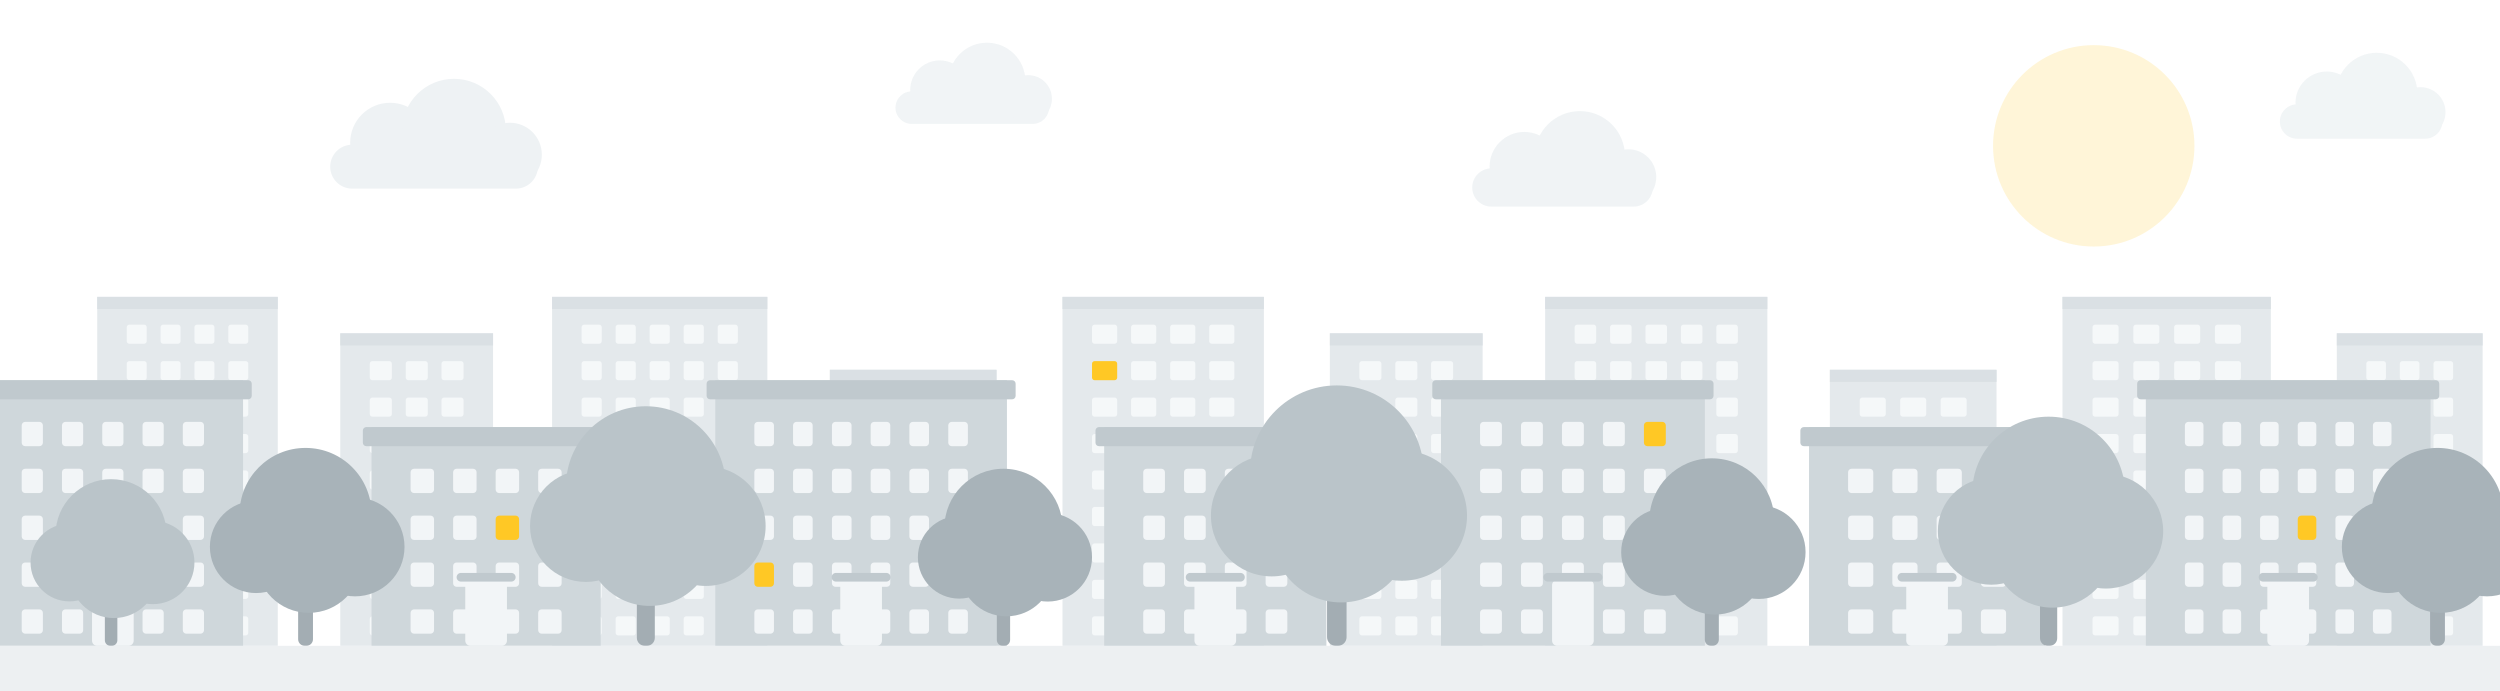
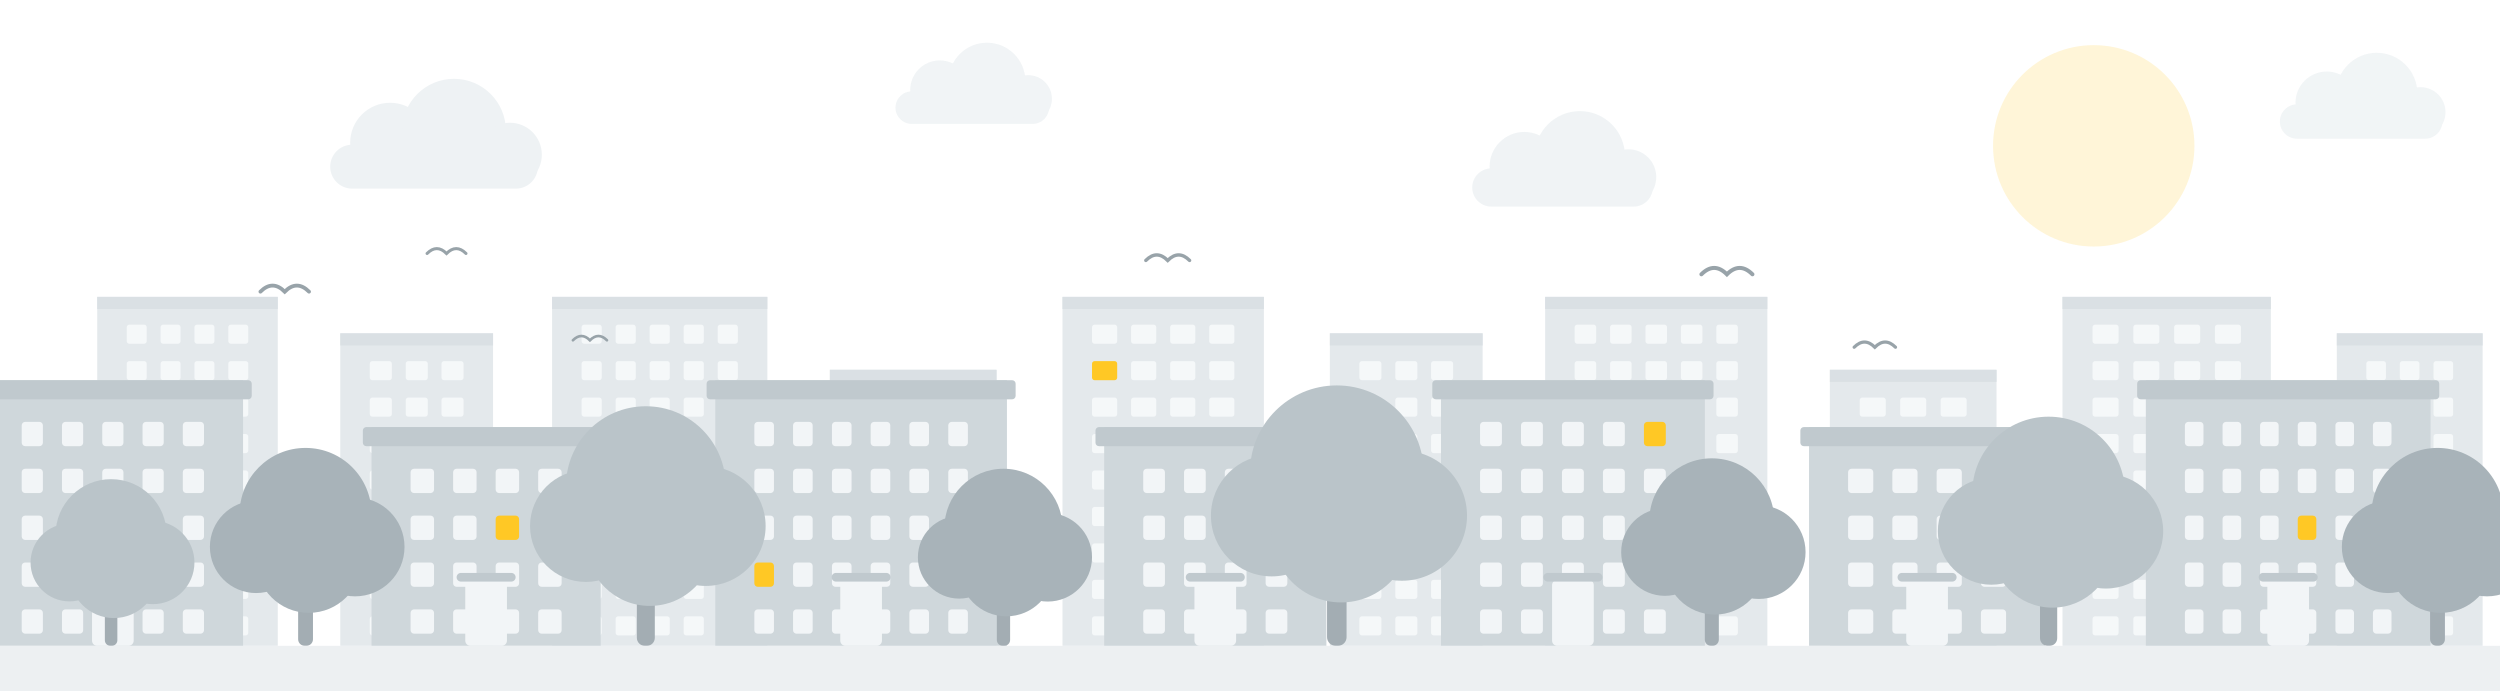
<svg xmlns="http://www.w3.org/2000/svg" viewBox="0 0 1440 398" width="1440" height="398" fill="none" role="presentation">
  <circle cx="1206" cy="84" r="58" fill="#FFC825" opacity="0.18" />
  <g opacity="1" fill="#EEF2F4">
    <rect x="190.2" y="83.35" width="119.6" height="25.3" rx="12.65" />
    <circle cx="224.7" cy="82.2" r="23" />
    <circle cx="261.5" cy="75.3" r="29.9" />
    <circle cx="293.7" cy="89.1" r="18.4" />
  </g>
  <g opacity="0.85" fill="#EEF2F4">
    <rect x="515.8" y="52.65" width="88.4" height="18.7" rx="9.35" />
    <circle cx="541.3" cy="51.8" r="17" />
    <circle cx="568.5" cy="46.7" r="22.1" />
    <circle cx="592.3" cy="56.9" r="13.6" />
  </g>
  <g opacity="0.9" fill="#EEF2F4">
    <rect x="848" y="97" width="104" height="22" rx="11" />
    <circle cx="878" cy="96" r="20" />
    <circle cx="910" cy="90" r="26" />
    <circle cx="938" cy="102" r="16" />
  </g>
  <g opacity="0.8" fill="#EEF2F4">
    <rect x="1313.2" y="60.1" width="93.6" height="19.8" rx="9.9" />
    <circle cx="1340.2" cy="59.2" r="18" />
    <circle cx="1369" cy="53.8" r="23.4" />
    <circle cx="1394.2" cy="64.6" r="14.4" />
  </g>
  <rect x="56" y="171" width="104" height="201" fill="#E4E9EC" />
  <rect x="56" y="171" width="104" height="7" fill="#DAE0E4" />
  <rect x="73.0" y="187" width="11.5" height="11" rx="1.5" fill="#F5F8F9" />
  <rect x="92.5" y="187" width="11.5" height="11" rx="1.5" fill="#F5F8F9" />
  <rect x="112.0" y="187" width="11.5" height="11" rx="1.5" fill="#F5F8F9" />
  <rect x="131.5" y="187" width="11.5" height="11" rx="1.5" fill="#F5F8F9" />
  <rect x="73.0" y="208" width="11.5" height="11" rx="1.5" fill="#F5F8F9" />
  <rect x="92.5" y="208" width="11.5" height="11" rx="1.5" fill="#F5F8F9" />
  <rect x="112.0" y="208" width="11.5" height="11" rx="1.5" fill="#F5F8F9" />
  <rect x="131.5" y="208" width="11.5" height="11" rx="1.5" fill="#F5F8F9" />
  <rect x="73.0" y="229" width="11.5" height="11" rx="1.5" fill="#F5F8F9" />
  <rect x="92.5" y="229" width="11.5" height="11" rx="1.5" fill="#FFC825" />
  <rect x="112.0" y="229" width="11.5" height="11" rx="1.5" fill="#F5F8F9" />
  <rect x="131.5" y="229" width="11.5" height="11" rx="1.5" fill="#F5F8F9" />
  <rect x="73.0" y="250" width="11.5" height="11" rx="1.5" fill="#F5F8F9" />
  <rect x="92.5" y="250" width="11.5" height="11" rx="1.5" fill="#F5F8F9" />
  <rect x="112.0" y="250" width="11.5" height="11" rx="1.5" fill="#F5F8F9" />
  <rect x="131.5" y="250" width="11.5" height="11" rx="1.5" fill="#F5F8F9" />
  <rect x="73.0" y="271" width="11.5" height="11" rx="1.5" fill="#F5F8F9" />
  <rect x="92.5" y="271" width="11.5" height="11" rx="1.5" fill="#F5F8F9" />
  <rect x="112.0" y="271" width="11.5" height="11" rx="1.5" fill="#F5F8F9" />
  <rect x="131.5" y="271" width="11.5" height="11" rx="1.5" fill="#F5F8F9" />
  <rect x="73.0" y="292" width="11.5" height="11" rx="1.5" fill="#F5F8F9" />
  <rect x="92.5" y="292" width="11.5" height="11" rx="1.5" fill="#F5F8F9" />
  <rect x="112.0" y="292" width="11.5" height="11" rx="1.5" fill="#F5F8F9" />
  <rect x="131.5" y="292" width="11.5" height="11" rx="1.5" fill="#F5F8F9" />
  <rect x="73.0" y="313" width="11.5" height="11" rx="1.5" fill="#F5F8F9" />
  <rect x="92.5" y="313" width="11.5" height="11" rx="1.5" fill="#F5F8F9" />
  <rect x="112.0" y="313" width="11.5" height="11" rx="1.5" fill="#F5F8F9" />
  <rect x="131.5" y="313" width="11.5" height="11" rx="1.5" fill="#F5F8F9" />
  <rect x="73.0" y="334" width="11.5" height="11" rx="1.5" fill="#F5F8F9" />
  <rect x="92.5" y="334" width="11.5" height="11" rx="1.5" fill="#F5F8F9" />
  <rect x="112.0" y="334" width="11.5" height="11" rx="1.5" fill="#F5F8F9" />
  <rect x="131.5" y="334" width="11.5" height="11" rx="1.5" fill="#F5F8F9" />
  <rect x="73.0" y="355" width="11.5" height="11" rx="1.5" fill="#F5F8F9" />
  <rect x="92.5" y="355" width="11.5" height="11" rx="1.5" fill="#F5F8F9" />
  <rect x="112.0" y="355" width="11.5" height="11" rx="1.5" fill="#F5F8F9" />
  <rect x="131.5" y="355" width="11.5" height="11" rx="1.5" fill="#F5F8F9" />
  <rect x="196" y="192" width="88" height="180" fill="#E4E9EC" />
  <rect x="196" y="192" width="88" height="7" fill="#DAE0E4" />
  <rect x="213.0" y="208" width="12.7" height="11" rx="1.5" fill="#F5F8F9" />
  <rect x="233.7" y="208" width="12.7" height="11" rx="1.5" fill="#F5F8F9" />
  <rect x="254.3" y="208" width="12.7" height="11" rx="1.5" fill="#F5F8F9" />
  <rect x="213.0" y="229" width="12.7" height="11" rx="1.5" fill="#F5F8F9" />
  <rect x="233.7" y="229" width="12.7" height="11" rx="1.5" fill="#F5F8F9" />
  <rect x="254.3" y="229" width="12.7" height="11" rx="1.5" fill="#F5F8F9" />
  <rect x="213.0" y="250" width="12.7" height="11" rx="1.5" fill="#F5F8F9" />
  <rect x="233.7" y="250" width="12.7" height="11" rx="1.5" fill="#F5F8F9" />
  <rect x="254.3" y="250" width="12.7" height="11" rx="1.5" fill="#F5F8F9" />
  <rect x="213.0" y="271" width="12.7" height="11" rx="1.5" fill="#F5F8F9" />
  <rect x="233.7" y="271" width="12.7" height="11" rx="1.5" fill="#F5F8F9" />
  <rect x="254.3" y="271" width="12.7" height="11" rx="1.5" fill="#F5F8F9" />
  <rect x="213.0" y="292" width="12.7" height="11" rx="1.5" fill="#F5F8F9" />
  <rect x="233.7" y="292" width="12.7" height="11" rx="1.5" fill="#F5F8F9" />
  <rect x="254.3" y="292" width="12.7" height="11" rx="1.5" fill="#F5F8F9" />
  <rect x="213.0" y="313" width="12.7" height="11" rx="1.5" fill="#F5F8F9" />
  <rect x="233.7" y="313" width="12.7" height="11" rx="1.5" fill="#F5F8F9" />
  <rect x="254.3" y="313" width="12.7" height="11" rx="1.5" fill="#F5F8F9" />
  <rect x="213.0" y="334" width="12.7" height="11" rx="1.5" fill="#F5F8F9" />
  <rect x="233.7" y="334" width="12.7" height="11" rx="1.5" fill="#F5F8F9" />
  <rect x="254.3" y="334" width="12.7" height="11" rx="1.5" fill="#F5F8F9" />
  <rect x="213.0" y="355" width="12.7" height="11" rx="1.5" fill="#F5F8F9" />
  <rect x="233.7" y="355" width="12.7" height="11" rx="1.5" fill="#F5F8F9" />
  <rect x="254.3" y="355" width="12.7" height="11" rx="1.5" fill="#F5F8F9" />
  <rect x="318" y="171" width="124" height="201" fill="#E4E9EC" />
  <rect x="318" y="171" width="124" height="7" fill="#DAE0E4" />
  <rect x="335.0" y="187" width="11.6" height="11" rx="1.5" fill="#F5F8F9" />
  <rect x="354.6" y="187" width="11.6" height="11" rx="1.5" fill="#F5F8F9" />
  <rect x="374.2" y="187" width="11.6" height="11" rx="1.5" fill="#F5F8F9" />
  <rect x="393.8" y="187" width="11.6" height="11" rx="1.5" fill="#F5F8F9" />
  <rect x="413.4" y="187" width="11.6" height="11" rx="1.5" fill="#F5F8F9" />
  <rect x="335.0" y="208" width="11.6" height="11" rx="1.5" fill="#F5F8F9" />
  <rect x="354.6" y="208" width="11.6" height="11" rx="1.5" fill="#F5F8F9" />
  <rect x="374.2" y="208" width="11.6" height="11" rx="1.5" fill="#F5F8F9" />
  <rect x="393.8" y="208" width="11.6" height="11" rx="1.5" fill="#F5F8F9" />
  <rect x="413.4" y="208" width="11.6" height="11" rx="1.5" fill="#F5F8F9" />
  <rect x="335.0" y="229" width="11.6" height="11" rx="1.5" fill="#F5F8F9" />
  <rect x="354.6" y="229" width="11.6" height="11" rx="1.5" fill="#F5F8F9" />
  <rect x="374.2" y="229" width="11.6" height="11" rx="1.5" fill="#F5F8F9" />
  <rect x="393.8" y="229" width="11.6" height="11" rx="1.5" fill="#F5F8F9" />
  <rect x="413.4" y="229" width="11.6" height="11" rx="1.5" fill="#F5F8F9" />
  <rect x="335.0" y="250" width="11.6" height="11" rx="1.5" fill="#F5F8F9" />
  <rect x="354.6" y="250" width="11.6" height="11" rx="1.5" fill="#F5F8F9" />
  <rect x="374.2" y="250" width="11.6" height="11" rx="1.5" fill="#F5F8F9" />
  <rect x="393.8" y="250" width="11.6" height="11" rx="1.5" fill="#F5F8F9" />
  <rect x="413.4" y="250" width="11.6" height="11" rx="1.5" fill="#F5F8F9" />
  <rect x="335.0" y="271" width="11.6" height="11" rx="1.5" fill="#F5F8F9" />
  <rect x="354.6" y="271" width="11.6" height="11" rx="1.5" fill="#F5F8F9" />
  <rect x="374.2" y="271" width="11.6" height="11" rx="1.5" fill="#F5F8F9" />
  <rect x="393.8" y="271" width="11.6" height="11" rx="1.5" fill="#F5F8F9" />
  <rect x="413.4" y="271" width="11.6" height="11" rx="1.5" fill="#F5F8F9" />
  <rect x="335.0" y="292" width="11.6" height="11" rx="1.5" fill="#F5F8F9" />
  <rect x="354.6" y="292" width="11.6" height="11" rx="1.5" fill="#F5F8F9" />
  <rect x="374.2" y="292" width="11.6" height="11" rx="1.5" fill="#F5F8F9" />
  <rect x="393.8" y="292" width="11.6" height="11" rx="1.5" fill="#FFC825" />
  <rect x="413.4" y="292" width="11.6" height="11" rx="1.5" fill="#F5F8F9" />
  <rect x="335.0" y="313" width="11.6" height="11" rx="1.5" fill="#F5F8F9" />
  <rect x="354.6" y="313" width="11.6" height="11" rx="1.5" fill="#F5F8F9" />
  <rect x="374.2" y="313" width="11.6" height="11" rx="1.5" fill="#F5F8F9" />
  <rect x="393.8" y="313" width="11.6" height="11" rx="1.5" fill="#F5F8F9" />
  <rect x="413.4" y="313" width="11.6" height="11" rx="1.5" fill="#F5F8F9" />
  <rect x="335.0" y="334" width="11.6" height="11" rx="1.5" fill="#F5F8F9" />
  <rect x="354.6" y="334" width="11.6" height="11" rx="1.5" fill="#F5F8F9" />
  <rect x="374.2" y="334" width="11.6" height="11" rx="1.5" fill="#F5F8F9" />
  <rect x="393.8" y="334" width="11.6" height="11" rx="1.5" fill="#F5F8F9" />
  <rect x="413.4" y="334" width="11.6" height="11" rx="1.5" fill="#F5F8F9" />
  <rect x="335.0" y="355" width="11.6" height="11" rx="1.5" fill="#F5F8F9" />
  <rect x="354.6" y="355" width="11.6" height="11" rx="1.5" fill="#F5F8F9" />
  <rect x="374.2" y="355" width="11.6" height="11" rx="1.5" fill="#F5F8F9" />
  <rect x="393.8" y="355" width="11.6" height="11" rx="1.5" fill="#F5F8F9" />
  <rect x="413.4" y="355" width="11.6" height="11" rx="1.5" fill="#F5F8F9" />
  <rect x="478" y="213" width="96" height="159" fill="#E4E9EC" />
  <rect x="478" y="213" width="96" height="7" fill="#DAE0E4" />
  <rect x="495.2" y="229" width="15.0" height="11" rx="1.5" fill="#F5F8F9" />
  <rect x="518.5" y="229" width="15.0" height="11" rx="1.5" fill="#F5F8F9" />
  <rect x="541.8" y="229" width="15.0" height="11" rx="1.5" fill="#F5F8F9" />
  <rect x="495.2" y="250" width="15.0" height="11" rx="1.5" fill="#F5F8F9" />
  <rect x="518.5" y="250" width="15.0" height="11" rx="1.5" fill="#F5F8F9" />
  <rect x="541.8" y="250" width="15.0" height="11" rx="1.5" fill="#F5F8F9" />
  <rect x="495.2" y="271" width="15.0" height="11" rx="1.5" fill="#F5F8F9" />
  <rect x="518.5" y="271" width="15.0" height="11" rx="1.5" fill="#F5F8F9" />
  <rect x="541.8" y="271" width="15.0" height="11" rx="1.5" fill="#F5F8F9" />
  <rect x="495.2" y="292" width="15.0" height="11" rx="1.5" fill="#F5F8F9" />
  <rect x="518.5" y="292" width="15.0" height="11" rx="1.5" fill="#F5F8F9" />
  <rect x="541.8" y="292" width="15.0" height="11" rx="1.5" fill="#F5F8F9" />
  <rect x="495.2" y="313" width="15.0" height="11" rx="1.5" fill="#F5F8F9" />
  <rect x="518.5" y="313" width="15.0" height="11" rx="1.5" fill="#F5F8F9" />
  <rect x="541.8" y="313" width="15.0" height="11" rx="1.5" fill="#F5F8F9" />
  <rect x="495.2" y="334" width="15.0" height="11" rx="1.5" fill="#F5F8F9" />
  <rect x="518.5" y="334" width="15.0" height="11" rx="1.5" fill="#F5F8F9" />
  <rect x="541.8" y="334" width="15.0" height="11" rx="1.5" fill="#F5F8F9" />
  <rect x="495.2" y="355" width="15.0" height="11" rx="1.5" fill="#F5F8F9" />
  <rect x="518.5" y="355" width="15.0" height="11" rx="1.5" fill="#F5F8F9" />
  <rect x="541.8" y="355" width="15.0" height="11" rx="1.5" fill="#F5F8F9" />
  <rect x="612" y="171" width="116" height="201" fill="#E4E9EC" />
  <rect x="612" y="171" width="116" height="7" fill="#DAE0E4" />
  <rect x="629.0" y="187" width="14.5" height="11" rx="1.5" fill="#F5F8F9" />
  <rect x="651.5" y="187" width="14.5" height="11" rx="1.5" fill="#F5F8F9" />
  <rect x="674.0" y="187" width="14.5" height="11" rx="1.5" fill="#F5F8F9" />
  <rect x="696.5" y="187" width="14.5" height="11" rx="1.5" fill="#F5F8F9" />
  <rect x="629.0" y="208" width="14.5" height="11" rx="1.5" fill="#FFC825" />
  <rect x="651.5" y="208" width="14.5" height="11" rx="1.5" fill="#F5F8F9" />
  <rect x="674.0" y="208" width="14.5" height="11" rx="1.5" fill="#F5F8F9" />
  <rect x="696.5" y="208" width="14.5" height="11" rx="1.5" fill="#F5F8F9" />
  <rect x="629.0" y="229" width="14.5" height="11" rx="1.5" fill="#F5F8F9" />
  <rect x="651.5" y="229" width="14.5" height="11" rx="1.5" fill="#F5F8F9" />
  <rect x="674.0" y="229" width="14.5" height="11" rx="1.5" fill="#F5F8F9" />
  <rect x="696.5" y="229" width="14.5" height="11" rx="1.5" fill="#F5F8F9" />
  <rect x="629.0" y="250" width="14.5" height="11" rx="1.5" fill="#F5F8F9" />
  <rect x="651.5" y="250" width="14.5" height="11" rx="1.5" fill="#F5F8F9" />
  <rect x="674.0" y="250" width="14.5" height="11" rx="1.5" fill="#F5F8F9" />
  <rect x="696.5" y="250" width="14.5" height="11" rx="1.5" fill="#F5F8F9" />
  <rect x="629.0" y="271" width="14.5" height="11" rx="1.5" fill="#F5F8F9" />
  <rect x="651.5" y="271" width="14.5" height="11" rx="1.5" fill="#F5F8F9" />
  <rect x="674.0" y="271" width="14.5" height="11" rx="1.5" fill="#F5F8F9" />
  <rect x="696.5" y="271" width="14.5" height="11" rx="1.5" fill="#F5F8F9" />
  <rect x="629.0" y="292" width="14.5" height="11" rx="1.5" fill="#F5F8F9" />
  <rect x="651.5" y="292" width="14.5" height="11" rx="1.5" fill="#F5F8F9" />
  <rect x="674.0" y="292" width="14.5" height="11" rx="1.5" fill="#F5F8F9" />
  <rect x="696.5" y="292" width="14.5" height="11" rx="1.5" fill="#F5F8F9" />
  <rect x="629.0" y="313" width="14.5" height="11" rx="1.5" fill="#F5F8F9" />
  <rect x="651.5" y="313" width="14.5" height="11" rx="1.5" fill="#F5F8F9" />
  <rect x="674.0" y="313" width="14.5" height="11" rx="1.5" fill="#F5F8F9" />
  <rect x="696.5" y="313" width="14.5" height="11" rx="1.5" fill="#F5F8F9" />
  <rect x="629.0" y="334" width="14.5" height="11" rx="1.5" fill="#F5F8F9" />
  <rect x="651.5" y="334" width="14.5" height="11" rx="1.5" fill="#F5F8F9" />
  <rect x="674.0" y="334" width="14.5" height="11" rx="1.5" fill="#F5F8F9" />
  <rect x="696.5" y="334" width="14.5" height="11" rx="1.5" fill="#F5F8F9" />
  <rect x="629.0" y="355" width="14.5" height="11" rx="1.5" fill="#F5F8F9" />
  <rect x="651.5" y="355" width="14.5" height="11" rx="1.5" fill="#F5F8F9" />
  <rect x="674.0" y="355" width="14.5" height="11" rx="1.5" fill="#F5F8F9" />
  <rect x="696.5" y="355" width="14.5" height="11" rx="1.5" fill="#F5F8F9" />
  <rect x="766" y="192" width="88" height="180" fill="#E4E9EC" />
  <rect x="766" y="192" width="88" height="7" fill="#DAE0E4" />
  <rect x="783.0" y="208" width="12.7" height="11" rx="1.5" fill="#F5F8F9" />
  <rect x="803.7" y="208" width="12.7" height="11" rx="1.5" fill="#F5F8F9" />
  <rect x="824.3" y="208" width="12.7" height="11" rx="1.5" fill="#F5F8F9" />
  <rect x="783.0" y="229" width="12.7" height="11" rx="1.5" fill="#F5F8F9" />
  <rect x="803.7" y="229" width="12.7" height="11" rx="1.5" fill="#F5F8F9" />
  <rect x="824.3" y="229" width="12.7" height="11" rx="1.5" fill="#F5F8F9" />
  <rect x="783.0" y="250" width="12.7" height="11" rx="1.5" fill="#F5F8F9" />
  <rect x="803.7" y="250" width="12.7" height="11" rx="1.5" fill="#F5F8F9" />
  <rect x="824.3" y="250" width="12.7" height="11" rx="1.5" fill="#F5F8F9" />
  <rect x="783.0" y="271" width="12.7" height="11" rx="1.5" fill="#F5F8F9" />
  <rect x="803.7" y="271" width="12.7" height="11" rx="1.5" fill="#F5F8F9" />
  <rect x="824.3" y="271" width="12.7" height="11" rx="1.5" fill="#F5F8F9" />
  <rect x="783.0" y="292" width="12.7" height="11" rx="1.5" fill="#F5F8F9" />
  <rect x="803.7" y="292" width="12.7" height="11" rx="1.5" fill="#F5F8F9" />
  <rect x="824.3" y="292" width="12.7" height="11" rx="1.5" fill="#F5F8F9" />
  <rect x="783.0" y="313" width="12.7" height="11" rx="1.5" fill="#F5F8F9" />
  <rect x="803.7" y="313" width="12.7" height="11" rx="1.5" fill="#F5F8F9" />
  <rect x="824.3" y="313" width="12.7" height="11" rx="1.5" fill="#F5F8F9" />
  <rect x="783.0" y="334" width="12.7" height="11" rx="1.5" fill="#F5F8F9" />
  <rect x="803.7" y="334" width="12.7" height="11" rx="1.5" fill="#F5F8F9" />
  <rect x="824.3" y="334" width="12.7" height="11" rx="1.5" fill="#F5F8F9" />
  <rect x="783.0" y="355" width="12.7" height="11" rx="1.5" fill="#F5F8F9" />
  <rect x="803.7" y="355" width="12.7" height="11" rx="1.5" fill="#F5F8F9" />
  <rect x="824.3" y="355" width="12.7" height="11" rx="1.5" fill="#F5F8F9" />
  <rect x="890" y="171" width="128" height="201" fill="#E4E9EC" />
  <rect x="890" y="171" width="128" height="7" fill="#DAE0E4" />
  <rect x="907.0" y="187" width="12.4" height="11" rx="1.5" fill="#F5F8F9" />
  <rect x="927.4" y="187" width="12.4" height="11" rx="1.5" fill="#F5F8F9" />
  <rect x="947.8" y="187" width="12.4" height="11" rx="1.5" fill="#F5F8F9" />
  <rect x="968.2" y="187" width="12.4" height="11" rx="1.5" fill="#F5F8F9" />
  <rect x="988.6" y="187" width="12.4" height="11" rx="1.5" fill="#F5F8F9" />
  <rect x="907.0" y="208" width="12.4" height="11" rx="1.5" fill="#F5F8F9" />
  <rect x="927.4" y="208" width="12.4" height="11" rx="1.5" fill="#F5F8F9" />
  <rect x="947.8" y="208" width="12.4" height="11" rx="1.5" fill="#F5F8F9" />
  <rect x="968.2" y="208" width="12.4" height="11" rx="1.5" fill="#F5F8F9" />
  <rect x="988.6" y="208" width="12.4" height="11" rx="1.5" fill="#F5F8F9" />
  <rect x="907.0" y="229" width="12.4" height="11" rx="1.5" fill="#F5F8F9" />
  <rect x="927.4" y="229" width="12.4" height="11" rx="1.5" fill="#F5F8F9" />
  <rect x="947.8" y="229" width="12.4" height="11" rx="1.5" fill="#F5F8F9" />
  <rect x="968.2" y="229" width="12.4" height="11" rx="1.5" fill="#F5F8F9" />
  <rect x="988.6" y="229" width="12.4" height="11" rx="1.5" fill="#F5F8F9" />
  <rect x="907.0" y="250" width="12.4" height="11" rx="1.5" fill="#F5F8F9" />
  <rect x="927.4" y="250" width="12.4" height="11" rx="1.5" fill="#F5F8F9" />
  <rect x="947.8" y="250" width="12.4" height="11" rx="1.5" fill="#F5F8F9" />
  <rect x="968.2" y="250" width="12.4" height="11" rx="1.5" fill="#F5F8F9" />
  <rect x="988.6" y="250" width="12.4" height="11" rx="1.5" fill="#F5F8F9" />
  <rect x="907.0" y="271" width="12.4" height="11" rx="1.5" fill="#F5F8F9" />
  <rect x="927.4" y="271" width="12.4" height="11" rx="1.5" fill="#F5F8F9" />
  <rect x="947.8" y="271" width="12.4" height="11" rx="1.5" fill="#F5F8F9" />
  <rect x="968.2" y="271" width="12.4" height="11" rx="1.5" fill="#F5F8F9" />
  <rect x="988.6" y="271" width="12.4" height="11" rx="1.5" fill="#F5F8F9" />
  <rect x="907.0" y="292" width="12.4" height="11" rx="1.5" fill="#F5F8F9" />
  <rect x="927.4" y="292" width="12.4" height="11" rx="1.5" fill="#F5F8F9" />
  <rect x="947.8" y="292" width="12.4" height="11" rx="1.5" fill="#F5F8F9" />
  <rect x="968.2" y="292" width="12.4" height="11" rx="1.5" fill="#F5F8F9" />
  <rect x="988.6" y="292" width="12.4" height="11" rx="1.5" fill="#F5F8F9" />
  <rect x="907.0" y="313" width="12.4" height="11" rx="1.5" fill="#F5F8F9" />
  <rect x="927.4" y="313" width="12.4" height="11" rx="1.5" fill="#F5F8F9" />
  <rect x="947.8" y="313" width="12.4" height="11" rx="1.5" fill="#F5F8F9" />
  <rect x="968.2" y="313" width="12.4" height="11" rx="1.5" fill="#F5F8F9" />
  <rect x="988.6" y="313" width="12.4" height="11" rx="1.5" fill="#F5F8F9" />
  <rect x="907.0" y="334" width="12.4" height="11" rx="1.5" fill="#F5F8F9" />
  <rect x="927.4" y="334" width="12.4" height="11" rx="1.5" fill="#F5F8F9" />
  <rect x="947.8" y="334" width="12.4" height="11" rx="1.5" fill="#FFC825" />
  <rect x="968.2" y="334" width="12.4" height="11" rx="1.5" fill="#F5F8F9" />
  <rect x="988.6" y="334" width="12.4" height="11" rx="1.5" fill="#F5F8F9" />
  <rect x="907.0" y="355" width="12.4" height="11" rx="1.5" fill="#F5F8F9" />
  <rect x="927.4" y="355" width="12.4" height="11" rx="1.5" fill="#F5F8F9" />
  <rect x="947.8" y="355" width="12.4" height="11" rx="1.5" fill="#F5F8F9" />
  <rect x="968.2" y="355" width="12.4" height="11" rx="1.5" fill="#F5F8F9" />
  <rect x="988.6" y="355" width="12.4" height="11" rx="1.5" fill="#F5F8F9" />
  <rect x="1054" y="213" width="96" height="159" fill="#E4E9EC" />
  <rect x="1054" y="213" width="96" height="7" fill="#DAE0E4" />
  <rect x="1071.2" y="229" width="15.0" height="11" rx="1.5" fill="#F5F8F9" />
  <rect x="1094.5" y="229" width="15.0" height="11" rx="1.5" fill="#F5F8F9" />
  <rect x="1117.8" y="229" width="15.0" height="11" rx="1.5" fill="#F5F8F9" />
  <rect x="1071.2" y="250" width="15.0" height="11" rx="1.5" fill="#F5F8F9" />
  <rect x="1094.5" y="250" width="15.0" height="11" rx="1.5" fill="#F5F8F9" />
  <rect x="1117.8" y="250" width="15.0" height="11" rx="1.5" fill="#F5F8F9" />
  <rect x="1071.2" y="271" width="15.0" height="11" rx="1.5" fill="#F5F8F9" />
  <rect x="1094.5" y="271" width="15.0" height="11" rx="1.5" fill="#F5F8F9" />
  <rect x="1117.8" y="271" width="15.0" height="11" rx="1.5" fill="#F5F8F9" />
  <rect x="1071.2" y="292" width="15.0" height="11" rx="1.5" fill="#F5F8F9" />
  <rect x="1094.5" y="292" width="15.0" height="11" rx="1.5" fill="#F5F8F9" />
  <rect x="1117.8" y="292" width="15.0" height="11" rx="1.5" fill="#F5F8F9" />
  <rect x="1071.2" y="313" width="15.0" height="11" rx="1.5" fill="#F5F8F9" />
  <rect x="1094.5" y="313" width="15.0" height="11" rx="1.5" fill="#F5F8F9" />
  <rect x="1117.8" y="313" width="15.0" height="11" rx="1.5" fill="#F5F8F9" />
  <rect x="1071.2" y="334" width="15.0" height="11" rx="1.5" fill="#F5F8F9" />
  <rect x="1094.5" y="334" width="15.0" height="11" rx="1.5" fill="#F5F8F9" />
  <rect x="1117.8" y="334" width="15.0" height="11" rx="1.5" fill="#F5F8F9" />
  <rect x="1071.2" y="355" width="15.0" height="11" rx="1.5" fill="#F5F8F9" />
  <rect x="1094.5" y="355" width="15.0" height="11" rx="1.5" fill="#F5F8F9" />
  <rect x="1117.8" y="355" width="15.0" height="11" rx="1.5" fill="#F5F8F9" />
  <rect x="1188" y="171" width="120" height="201" fill="#E4E9EC" />
  <rect x="1188" y="171" width="120" height="7" fill="#DAE0E4" />
  <rect x="1205.3" y="187" width="15.0" height="11" rx="1.5" fill="#F5F8F9" />
  <rect x="1228.8" y="187" width="15.0" height="11" rx="1.5" fill="#F5F8F9" />
  <rect x="1252.3" y="187" width="15.0" height="11" rx="1.5" fill="#F5F8F9" />
  <rect x="1275.8" y="187" width="15.0" height="11" rx="1.5" fill="#F5F8F9" />
  <rect x="1205.3" y="208" width="15.0" height="11" rx="1.5" fill="#F5F8F9" />
  <rect x="1228.8" y="208" width="15.0" height="11" rx="1.5" fill="#F5F8F9" />
  <rect x="1252.3" y="208" width="15.0" height="11" rx="1.5" fill="#F5F8F9" />
  <rect x="1275.8" y="208" width="15.0" height="11" rx="1.5" fill="#F5F8F9" />
  <rect x="1205.3" y="229" width="15.0" height="11" rx="1.5" fill="#F5F8F9" />
  <rect x="1228.8" y="229" width="15.0" height="11" rx="1.5" fill="#F5F8F9" />
  <rect x="1252.3" y="229" width="15.0" height="11" rx="1.5" fill="#F5F8F9" />
  <rect x="1275.8" y="229" width="15.0" height="11" rx="1.5" fill="#F5F8F9" />
  <rect x="1205.3" y="250" width="15.0" height="11" rx="1.5" fill="#F5F8F9" />
  <rect x="1228.8" y="250" width="15.0" height="11" rx="1.5" fill="#F5F8F9" />
  <rect x="1252.3" y="250" width="15.0" height="11" rx="1.5" fill="#F5F8F9" />
  <rect x="1275.8" y="250" width="15.0" height="11" rx="1.5" fill="#FFC825" />
  <rect x="1205.3" y="271" width="15.0" height="11" rx="1.5" fill="#F5F8F9" />
  <rect x="1228.8" y="271" width="15.0" height="11" rx="1.5" fill="#F5F8F9" />
  <rect x="1252.3" y="271" width="15.0" height="11" rx="1.5" fill="#F5F8F9" />
  <rect x="1275.8" y="271" width="15.0" height="11" rx="1.5" fill="#F5F8F9" />
  <rect x="1205.3" y="292" width="15.0" height="11" rx="1.5" fill="#F5F8F9" />
  <rect x="1228.8" y="292" width="15.0" height="11" rx="1.5" fill="#F5F8F9" />
  <rect x="1252.3" y="292" width="15.0" height="11" rx="1.5" fill="#F5F8F9" />
  <rect x="1275.8" y="292" width="15.0" height="11" rx="1.5" fill="#F5F8F9" />
  <rect x="1205.3" y="313" width="15.0" height="11" rx="1.5" fill="#F5F8F9" />
  <rect x="1228.8" y="313" width="15.0" height="11" rx="1.5" fill="#F5F8F9" />
  <rect x="1252.3" y="313" width="15.0" height="11" rx="1.5" fill="#F5F8F9" />
  <rect x="1275.8" y="313" width="15.0" height="11" rx="1.5" fill="#F5F8F9" />
  <rect x="1205.3" y="334" width="15.0" height="11" rx="1.5" fill="#F5F8F9" />
  <rect x="1228.8" y="334" width="15.0" height="11" rx="1.5" fill="#F5F8F9" />
  <rect x="1252.3" y="334" width="15.0" height="11" rx="1.5" fill="#F5F8F9" />
  <rect x="1275.8" y="334" width="15.0" height="11" rx="1.5" fill="#F5F8F9" />
  <rect x="1205.3" y="355" width="15.0" height="11" rx="1.5" fill="#F5F8F9" />
  <rect x="1228.8" y="355" width="15.0" height="11" rx="1.5" fill="#F5F8F9" />
  <rect x="1252.3" y="355" width="15.0" height="11" rx="1.5" fill="#F5F8F9" />
  <rect x="1275.8" y="355" width="15.0" height="11" rx="1.5" fill="#F5F8F9" />
  <rect x="1346" y="192" width="84" height="180" fill="#E4E9EC" />
  <rect x="1346" y="192" width="84" height="7" fill="#DAE0E4" />
  <rect x="1363.0" y="208" width="11.3" height="11" rx="1.5" fill="#F5F8F9" />
  <rect x="1382.3" y="208" width="11.3" height="11" rx="1.5" fill="#F5F8F9" />
  <rect x="1401.7" y="208" width="11.3" height="11" rx="1.5" fill="#F5F8F9" />
  <rect x="1363.0" y="229" width="11.3" height="11" rx="1.5" fill="#F5F8F9" />
  <rect x="1382.3" y="229" width="11.3" height="11" rx="1.5" fill="#F5F8F9" />
  <rect x="1401.7" y="229" width="11.3" height="11" rx="1.5" fill="#F5F8F9" />
  <rect x="1363.0" y="250" width="11.3" height="11" rx="1.5" fill="#F5F8F9" />
  <rect x="1382.3" y="250" width="11.3" height="11" rx="1.5" fill="#F5F8F9" />
  <rect x="1401.7" y="250" width="11.3" height="11" rx="1.5" fill="#F5F8F9" />
  <rect x="1363.0" y="271" width="11.3" height="11" rx="1.5" fill="#F5F8F9" />
  <rect x="1382.3" y="271" width="11.3" height="11" rx="1.5" fill="#F5F8F9" />
  <rect x="1401.7" y="271" width="11.3" height="11" rx="1.5" fill="#F5F8F9" />
  <rect x="1363.0" y="292" width="11.3" height="11" rx="1.5" fill="#F5F8F9" />
  <rect x="1382.3" y="292" width="11.3" height="11" rx="1.5" fill="#F5F8F9" />
  <rect x="1401.7" y="292" width="11.3" height="11" rx="1.5" fill="#F5F8F9" />
  <rect x="1363.0" y="313" width="11.3" height="11" rx="1.5" fill="#F5F8F9" />
  <rect x="1382.3" y="313" width="11.3" height="11" rx="1.5" fill="#F5F8F9" />
  <rect x="1401.7" y="313" width="11.3" height="11" rx="1.5" fill="#F5F8F9" />
  <rect x="1363.0" y="334" width="11.3" height="11" rx="1.5" fill="#F5F8F9" />
  <rect x="1382.3" y="334" width="11.3" height="11" rx="1.5" fill="#F5F8F9" />
  <rect x="1401.7" y="334" width="11.3" height="11" rx="1.5" fill="#F5F8F9" />
  <rect x="1363.0" y="355" width="11.3" height="11" rx="1.5" fill="#F5F8F9" />
  <rect x="1382.3" y="355" width="11.3" height="11" rx="1.5" fill="#F5F8F9" />
  <rect x="1401.7" y="355" width="11.3" height="11" rx="1.5" fill="#F5F8F9" />
  <rect x="-10" y="219" width="150" height="153" fill="#CFD7DB" />
  <rect x="-15" y="219" width="160" height="11" rx="2" fill="#C0C9CE" />
  <rect x="12.5" y="243" width="12.2" height="14" rx="2" fill="#F2F5F7" />
  <rect x="35.7" y="243" width="12.2" height="14" rx="2" fill="#F2F5F7" />
  <rect x="58.9" y="243" width="12.2" height="14" rx="2" fill="#F2F5F7" />
  <rect x="82.1" y="243" width="12.2" height="14" rx="2" fill="#F2F5F7" />
  <rect x="105.3" y="243" width="12.2" height="14" rx="2" fill="#F2F5F7" />
  <rect x="12.5" y="270" width="12.2" height="14" rx="2" fill="#F2F5F7" />
  <rect x="35.7" y="270" width="12.2" height="14" rx="2" fill="#F2F5F7" />
  <rect x="58.9" y="270" width="12.2" height="14" rx="2" fill="#F2F5F7" />
  <rect x="82.1" y="270" width="12.2" height="14" rx="2" fill="#F2F5F7" />
  <rect x="105.3" y="270" width="12.2" height="14" rx="2" fill="#F2F5F7" />
  <rect x="12.5" y="297" width="12.2" height="14" rx="2" fill="#F2F5F7" />
  <rect x="35.7" y="297" width="12.2" height="14" rx="2" fill="#F2F5F7" />
  <rect x="58.9" y="297" width="12.2" height="14" rx="2" fill="#F2F5F7" />
  <rect x="82.1" y="297" width="12.2" height="14" rx="2" fill="#F2F5F7" />
  <rect x="105.3" y="297" width="12.2" height="14" rx="2" fill="#F2F5F7" />
  <rect x="12.5" y="324" width="12.2" height="14" rx="2" fill="#F2F5F7" />
  <rect x="35.7" y="324" width="12.2" height="14" rx="2" fill="#FFC825" />
  <rect x="58.9" y="324" width="12.2" height="14" rx="2" fill="#F2F5F7" />
  <rect x="82.1" y="324" width="12.2" height="14" rx="2" fill="#F2F5F7" />
  <rect x="105.3" y="324" width="12.2" height="14" rx="2" fill="#F2F5F7" />
  <rect x="12.5" y="351" width="12.2" height="14" rx="2" fill="#F2F5F7" />
  <rect x="35.7" y="351" width="12.2" height="14" rx="2" fill="#F2F5F7" />
  <rect x="58.9" y="351" width="12.2" height="14" rx="2" fill="#F2F5F7" />
  <rect x="82.1" y="351" width="12.2" height="14" rx="2" fill="#F2F5F7" />
  <rect x="105.3" y="351" width="12.2" height="14" rx="2" fill="#F2F5F7" />
  <rect x="53" y="334" width="24" height="38" rx="3" fill="#F2F5F7" />
  <rect x="48" y="330" width="34" height="5" rx="2.5" fill="#C0C9CE" />
  <rect x="214" y="246" width="132" height="126" fill="#CFD7DB" />
  <rect x="209" y="246" width="142" height="11" rx="2" fill="#C0C9CE" />
  <rect x="236.5" y="270" width="13.5" height="14" rx="2" fill="#F2F5F7" />
  <rect x="261.0" y="270" width="13.5" height="14" rx="2" fill="#F2F5F7" />
  <rect x="285.5" y="270" width="13.5" height="14" rx="2" fill="#F2F5F7" />
  <rect x="310.0" y="270" width="13.5" height="14" rx="2" fill="#F2F5F7" />
  <rect x="236.5" y="297" width="13.5" height="14" rx="2" fill="#F2F5F7" />
  <rect x="261.0" y="297" width="13.5" height="14" rx="2" fill="#F2F5F7" />
  <rect x="285.5" y="297" width="13.5" height="14" rx="2" fill="#FFC825" />
  <rect x="310.0" y="297" width="13.5" height="14" rx="2" fill="#F2F5F7" />
  <rect x="236.5" y="324" width="13.5" height="14" rx="2" fill="#F2F5F7" />
  <rect x="261.0" y="324" width="13.5" height="14" rx="2" fill="#F2F5F7" />
  <rect x="285.5" y="324" width="13.5" height="14" rx="2" fill="#F2F5F7" />
  <rect x="310.0" y="324" width="13.5" height="14" rx="2" fill="#F2F5F7" />
  <rect x="236.5" y="351" width="13.5" height="14" rx="2" fill="#F2F5F7" />
  <rect x="261.0" y="351" width="13.5" height="14" rx="2" fill="#F2F5F7" />
  <rect x="285.5" y="351" width="13.5" height="14" rx="2" fill="#F2F5F7" />
  <rect x="310.0" y="351" width="13.5" height="14" rx="2" fill="#F2F5F7" />
  <rect x="268" y="334" width="24" height="38" rx="3" fill="#F2F5F7" />
  <rect x="263" y="330" width="34" height="5" rx="2.5" fill="#C0C9CE" />
  <rect x="412" y="219" width="168" height="153" fill="#CFD7DB" />
  <rect x="407" y="219" width="178" height="11" rx="2" fill="#C0C9CE" />
  <rect x="434.5" y="243" width="11.3" height="14" rx="2" fill="#F2F5F7" />
  <rect x="456.8" y="243" width="11.3" height="14" rx="2" fill="#F2F5F7" />
  <rect x="479.2" y="243" width="11.3" height="14" rx="2" fill="#F2F5F7" />
  <rect x="501.5" y="243" width="11.3" height="14" rx="2" fill="#F2F5F7" />
  <rect x="523.8" y="243" width="11.3" height="14" rx="2" fill="#F2F5F7" />
  <rect x="546.2" y="243" width="11.3" height="14" rx="2" fill="#F2F5F7" />
  <rect x="434.5" y="270" width="11.3" height="14" rx="2" fill="#F2F5F7" />
  <rect x="456.8" y="270" width="11.3" height="14" rx="2" fill="#F2F5F7" />
  <rect x="479.2" y="270" width="11.3" height="14" rx="2" fill="#F2F5F7" />
  <rect x="501.5" y="270" width="11.3" height="14" rx="2" fill="#F2F5F7" />
  <rect x="523.8" y="270" width="11.3" height="14" rx="2" fill="#F2F5F7" />
  <rect x="546.2" y="270" width="11.3" height="14" rx="2" fill="#F2F5F7" />
  <rect x="434.5" y="297" width="11.3" height="14" rx="2" fill="#F2F5F7" />
  <rect x="456.8" y="297" width="11.3" height="14" rx="2" fill="#F2F5F7" />
  <rect x="479.2" y="297" width="11.3" height="14" rx="2" fill="#F2F5F7" />
  <rect x="501.5" y="297" width="11.3" height="14" rx="2" fill="#F2F5F7" />
  <rect x="523.8" y="297" width="11.3" height="14" rx="2" fill="#F2F5F7" />
  <rect x="546.2" y="297" width="11.3" height="14" rx="2" fill="#F2F5F7" />
  <rect x="434.5" y="324" width="11.3" height="14" rx="2" fill="#FFC825" />
  <rect x="456.8" y="324" width="11.3" height="14" rx="2" fill="#F2F5F7" />
  <rect x="479.2" y="324" width="11.3" height="14" rx="2" fill="#F2F5F7" />
  <rect x="501.5" y="324" width="11.3" height="14" rx="2" fill="#F2F5F7" />
  <rect x="523.8" y="324" width="11.3" height="14" rx="2" fill="#F2F5F7" />
  <rect x="546.2" y="324" width="11.3" height="14" rx="2" fill="#F2F5F7" />
  <rect x="434.5" y="351" width="11.3" height="14" rx="2" fill="#F2F5F7" />
  <rect x="456.8" y="351" width="11.3" height="14" rx="2" fill="#F2F5F7" />
  <rect x="479.2" y="351" width="11.3" height="14" rx="2" fill="#F2F5F7" />
  <rect x="501.5" y="351" width="11.3" height="14" rx="2" fill="#F2F5F7" />
  <rect x="523.8" y="351" width="11.3" height="14" rx="2" fill="#F2F5F7" />
  <rect x="546.2" y="351" width="11.3" height="14" rx="2" fill="#F2F5F7" />
  <rect x="484" y="334" width="24" height="38" rx="3" fill="#F2F5F7" />
  <rect x="479" y="330" width="34" height="5" rx="2.5" fill="#C0C9CE" />
  <rect x="636" y="246" width="128" height="126" fill="#CFD7DB" />
  <rect x="631" y="246" width="138" height="11" rx="2" fill="#C0C9CE" />
  <rect x="658.5" y="270" width="12.5" height="14" rx="2" fill="#F2F5F7" />
  <rect x="682.0" y="270" width="12.5" height="14" rx="2" fill="#F2F5F7" />
  <rect x="705.5" y="270" width="12.5" height="14" rx="2" fill="#F2F5F7" />
  <rect x="729.0" y="270" width="12.5" height="14" rx="2" fill="#F2F5F7" />
  <rect x="658.5" y="297" width="12.5" height="14" rx="2" fill="#F2F5F7" />
  <rect x="682.0" y="297" width="12.5" height="14" rx="2" fill="#F2F5F7" />
  <rect x="705.5" y="297" width="12.5" height="14" rx="2" fill="#F2F5F7" />
  <rect x="729.0" y="297" width="12.5" height="14" rx="2" fill="#F2F5F7" />
  <rect x="658.5" y="324" width="12.5" height="14" rx="2" fill="#F2F5F7" />
  <rect x="682.0" y="324" width="12.5" height="14" rx="2" fill="#F2F5F7" />
  <rect x="705.5" y="324" width="12.5" height="14" rx="2" fill="#F2F5F7" />
  <rect x="729.0" y="324" width="12.5" height="14" rx="2" fill="#F2F5F7" />
  <rect x="658.5" y="351" width="12.5" height="14" rx="2" fill="#F2F5F7" />
  <rect x="682.0" y="351" width="12.5" height="14" rx="2" fill="#F2F5F7" />
  <rect x="705.5" y="351" width="12.5" height="14" rx="2" fill="#F2F5F7" />
  <rect x="729.0" y="351" width="12.5" height="14" rx="2" fill="#F2F5F7" />
  <rect x="688" y="334" width="24" height="38" rx="3" fill="#F2F5F7" />
  <rect x="683" y="330" width="34" height="5" rx="2.5" fill="#C0C9CE" />
  <rect x="830" y="219" width="152" height="153" fill="#CFD7DB" />
  <rect x="825" y="219" width="162" height="11" rx="2" fill="#C0C9CE" />
  <rect x="852.5" y="243" width="12.6" height="14" rx="2" fill="#F2F5F7" />
  <rect x="876.1" y="243" width="12.6" height="14" rx="2" fill="#F2F5F7" />
  <rect x="899.7" y="243" width="12.6" height="14" rx="2" fill="#F2F5F7" />
  <rect x="923.3" y="243" width="12.6" height="14" rx="2" fill="#F2F5F7" />
  <rect x="946.9" y="243" width="12.6" height="14" rx="2" fill="#FFC825" />
  <rect x="852.5" y="270" width="12.6" height="14" rx="2" fill="#F2F5F7" />
  <rect x="876.1" y="270" width="12.6" height="14" rx="2" fill="#F2F5F7" />
  <rect x="899.7" y="270" width="12.6" height="14" rx="2" fill="#F2F5F7" />
  <rect x="923.3" y="270" width="12.6" height="14" rx="2" fill="#F2F5F7" />
  <rect x="946.9" y="270" width="12.6" height="14" rx="2" fill="#F2F5F7" />
  <rect x="852.5" y="297" width="12.6" height="14" rx="2" fill="#F2F5F7" />
  <rect x="876.1" y="297" width="12.6" height="14" rx="2" fill="#F2F5F7" />
  <rect x="899.7" y="297" width="12.6" height="14" rx="2" fill="#F2F5F7" />
  <rect x="923.3" y="297" width="12.6" height="14" rx="2" fill="#F2F5F7" />
  <rect x="946.9" y="297" width="12.6" height="14" rx="2" fill="#F2F5F7" />
  <rect x="852.5" y="324" width="12.6" height="14" rx="2" fill="#F2F5F7" />
  <rect x="876.1" y="324" width="12.6" height="14" rx="2" fill="#F2F5F7" />
  <rect x="899.7" y="324" width="12.6" height="14" rx="2" fill="#F2F5F7" />
  <rect x="923.3" y="324" width="12.6" height="14" rx="2" fill="#F2F5F7" />
  <rect x="946.9" y="324" width="12.6" height="14" rx="2" fill="#F2F5F7" />
  <rect x="852.5" y="351" width="12.6" height="14" rx="2" fill="#F2F5F7" />
  <rect x="876.1" y="351" width="12.6" height="14" rx="2" fill="#F2F5F7" />
  <rect x="899.7" y="351" width="12.6" height="14" rx="2" fill="#F2F5F7" />
  <rect x="923.3" y="351" width="12.6" height="14" rx="2" fill="#F2F5F7" />
  <rect x="946.9" y="351" width="12.6" height="14" rx="2" fill="#F2F5F7" />
  <rect x="894" y="334" width="24" height="38" rx="3" fill="#F2F5F7" />
  <rect x="889" y="330" width="34" height="5" rx="2.5" fill="#C0C9CE" />
  <rect x="1042" y="246" width="136" height="126" fill="#CFD7DB" />
  <rect x="1037" y="246" width="146" height="11" rx="2" fill="#C0C9CE" />
  <rect x="1064.5" y="270" width="14.5" height="14" rx="2" fill="#F2F5F7" />
  <rect x="1090.0" y="270" width="14.5" height="14" rx="2" fill="#F2F5F7" />
  <rect x="1115.5" y="270" width="14.5" height="14" rx="2" fill="#F2F5F7" />
  <rect x="1141.0" y="270" width="14.5" height="14" rx="2" fill="#F2F5F7" />
  <rect x="1064.5" y="297" width="14.5" height="14" rx="2" fill="#F2F5F7" />
  <rect x="1090.0" y="297" width="14.5" height="14" rx="2" fill="#F2F5F7" />
  <rect x="1115.5" y="297" width="14.5" height="14" rx="2" fill="#F2F5F7" />
  <rect x="1141.0" y="297" width="14.5" height="14" rx="2" fill="#F2F5F7" />
  <rect x="1064.5" y="324" width="14.5" height="14" rx="2" fill="#F2F5F7" />
  <rect x="1090.0" y="324" width="14.5" height="14" rx="2" fill="#F2F5F7" />
  <rect x="1115.5" y="324" width="14.5" height="14" rx="2" fill="#F2F5F7" />
  <rect x="1141.0" y="324" width="14.5" height="14" rx="2" fill="#F2F5F7" />
  <rect x="1064.5" y="351" width="14.5" height="14" rx="2" fill="#F2F5F7" />
  <rect x="1090.0" y="351" width="14.5" height="14" rx="2" fill="#F2F5F7" />
  <rect x="1115.5" y="351" width="14.5" height="14" rx="2" fill="#F2F5F7" />
  <rect x="1141.0" y="351" width="14.5" height="14" rx="2" fill="#F2F5F7" />
  <rect x="1098" y="334" width="24" height="38" rx="3" fill="#F2F5F7" />
  <rect x="1093" y="330" width="34" height="5" rx="2.5" fill="#C0C9CE" />
  <rect x="1236" y="219" width="164" height="153" fill="#CFD7DB" />
  <rect x="1231" y="219" width="174" height="11" rx="2" fill="#C0C9CE" />
  <rect x="1258.5" y="243" width="10.7" height="14" rx="2" fill="#F2F5F7" />
  <rect x="1280.2" y="243" width="10.7" height="14" rx="2" fill="#F2F5F7" />
  <rect x="1301.8" y="243" width="10.7" height="14" rx="2" fill="#F2F5F7" />
  <rect x="1323.5" y="243" width="10.7" height="14" rx="2" fill="#F2F5F7" />
  <rect x="1345.2" y="243" width="10.7" height="14" rx="2" fill="#F2F5F7" />
  <rect x="1366.8" y="243" width="10.7" height="14" rx="2" fill="#F2F5F7" />
  <rect x="1258.5" y="270" width="10.7" height="14" rx="2" fill="#F2F5F7" />
  <rect x="1280.2" y="270" width="10.7" height="14" rx="2" fill="#F2F5F7" />
  <rect x="1301.8" y="270" width="10.7" height="14" rx="2" fill="#F2F5F7" />
  <rect x="1323.5" y="270" width="10.7" height="14" rx="2" fill="#F2F5F7" />
  <rect x="1345.2" y="270" width="10.7" height="14" rx="2" fill="#F2F5F7" />
  <rect x="1366.8" y="270" width="10.7" height="14" rx="2" fill="#F2F5F7" />
  <rect x="1258.5" y="297" width="10.7" height="14" rx="2" fill="#F2F5F7" />
  <rect x="1280.2" y="297" width="10.7" height="14" rx="2" fill="#F2F5F7" />
  <rect x="1301.8" y="297" width="10.7" height="14" rx="2" fill="#F2F5F7" />
  <rect x="1323.5" y="297" width="10.7" height="14" rx="2" fill="#FFC825" />
  <rect x="1345.2" y="297" width="10.7" height="14" rx="2" fill="#F2F5F7" />
  <rect x="1366.8" y="297" width="10.7" height="14" rx="2" fill="#F2F5F7" />
  <rect x="1258.5" y="324" width="10.7" height="14" rx="2" fill="#F2F5F7" />
  <rect x="1280.2" y="324" width="10.7" height="14" rx="2" fill="#F2F5F7" />
  <rect x="1301.8" y="324" width="10.7" height="14" rx="2" fill="#F2F5F7" />
  <rect x="1323.5" y="324" width="10.7" height="14" rx="2" fill="#F2F5F7" />
  <rect x="1345.2" y="324" width="10.7" height="14" rx="2" fill="#F2F5F7" />
  <rect x="1366.8" y="324" width="10.7" height="14" rx="2" fill="#F2F5F7" />
  <rect x="1258.5" y="351" width="10.7" height="14" rx="2" fill="#F2F5F7" />
  <rect x="1280.2" y="351" width="10.7" height="14" rx="2" fill="#F2F5F7" />
  <rect x="1301.8" y="351" width="10.7" height="14" rx="2" fill="#F2F5F7" />
  <rect x="1323.5" y="351" width="10.7" height="14" rx="2" fill="#F2F5F7" />
  <rect x="1345.2" y="351" width="10.7" height="14" rx="2" fill="#F2F5F7" />
  <rect x="1366.8" y="351" width="10.7" height="14" rx="2" fill="#F2F5F7" />
  <rect x="1306" y="334" width="24" height="38" rx="3" fill="#F2F5F7" />
  <rect x="1301" y="330" width="34" height="5" rx="2.5" fill="#C0C9CE" />
  <rect x="171.725" y="318.8" width="8.55" height="53.2" rx="3.8" fill="#A3ADB3" />
  <circle cx="176" cy="296" r="38" fill="#A8B3B9" />
  <circle cx="147.5" cy="315" r="26.6" fill="#A8B3B9" />
  <circle cx="204.5" cy="315" r="28.5" fill="#A8B3B9" />
  <circle cx="177.9" cy="322.6" r="30.4" fill="#A8B3B9" />
  <rect x="366.825" y="307.6" width="10.35" height="64.4" rx="4.6" fill="#A3ADB3" />
  <circle cx="372" cy="280" r="46" fill="#BAC4C9" />
  <circle cx="337.5" cy="303" r="32.2" fill="#BAC4C9" />
  <circle cx="406.5" cy="303" r="34.5" fill="#BAC4C9" />
  <circle cx="374.3" cy="312.2" r="36.8" fill="#BAC4C9" />
  <rect x="574.175" y="324.4" width="7.65" height="47.6" rx="3.4" fill="#A3ADB3" />
  <circle cx="578" cy="304" r="34" fill="#A8B3B9" />
  <circle cx="552.5" cy="321" r="23.8" fill="#A8B3B9" />
  <circle cx="603.5" cy="321" r="25.5" fill="#A8B3B9" />
  <circle cx="579.7" cy="327.8" r="27.2" fill="#A8B3B9" />
  <rect x="764.375" y="302" width="11.25" height="70" rx="5" fill="#A3ADB3" />
  <circle cx="770" cy="272" r="50" fill="#BAC4C9" />
  <circle cx="732.5" cy="297" r="35" fill="#BAC4C9" />
  <circle cx="807.5" cy="297" r="37.5" fill="#BAC4C9" />
  <circle cx="772.5" cy="307" r="40" fill="#BAC4C9" />
  <rect x="981.95" y="321.6" width="8.1" height="50.4" rx="3.6" fill="#A3ADB3" />
  <circle cx="986" cy="300" r="36" fill="#A8B3B9" />
  <circle cx="959" cy="318" r="25.2" fill="#A8B3B9" />
  <circle cx="1013" cy="318" r="27" fill="#A8B3B9" />
  <circle cx="987.8" cy="325.2" r="28.8" fill="#A8B3B9" />
  <rect x="1175.05" y="310.4" width="9.9" height="61.6" rx="4.4" fill="#A3ADB3" />
  <circle cx="1180" cy="284" r="44" fill="#BAC4C9" />
  <circle cx="1147" cy="306" r="30.8" fill="#BAC4C9" />
  <circle cx="1213" cy="306" r="33" fill="#BAC4C9" />
  <circle cx="1182.2" cy="314.8" r="35.2" fill="#BAC4C9" />
  <rect x="1399.725" y="318.8" width="8.55" height="53.2" rx="3.8" fill="#A3ADB3" />
  <circle cx="1404" cy="296" r="38" fill="#A8B3B9" />
  <circle cx="1375.5" cy="315" r="26.6" fill="#A8B3B9" />
  <circle cx="1432.5" cy="315" r="28.5" fill="#A8B3B9" />
  <circle cx="1405.9" cy="322.6" r="30.4" fill="#A8B3B9" />
  <rect x="60.4" y="327.2" width="7.2" height="44.8" rx="3.2" fill="#A3ADB3" />
  <circle cx="64" cy="308" r="32" fill="#BAC4C9" />
  <circle cx="40" cy="324" r="22.4" fill="#BAC4C9" />
  <circle cx="88" cy="324" r="24" fill="#BAC4C9" />
  <circle cx="65.6" cy="330.4" r="25.6" fill="#BAC4C9" />
  <rect x="0" y="372" width="1440" height="26" fill="#EDF0F2" />
+   <path d="M150 168 q7 -7 14 0 q7 -7 14 0" fill="none" stroke="#98A3A9" stroke-width="2.2" stroke-linecap="round" />
+   <path d="M246 146 q5.6 -5.6 11.2 0 q5.6 -5.6 11.2 0" fill="none" stroke="#98A3A9" stroke-width="1.76" stroke-linecap="round" />
+   <path d="M330 196 q4.9 -4.9 9.8 0 q4.9 -4.9 9.8 0" fill="none" stroke="#98A3A9" stroke-width="1.54" stroke-linecap="round" />
+   <path d="M980 158 q7.35 -7.35 14.7 0 q7.35 -7.35 14.7 0" fill="none" stroke="#98A3A9" stroke-width="2.31" stroke-linecap="round" />
+   <path d="M1068 200 q5.95 -5.95 11.9 0 q5.95 -5.95 11.9 0" fill="none" stroke="#98A3A9" stroke-width="1.87" stroke-linecap="round" />
+   <path d="M660 150 q6.3 -6.3 12.6 0 q6.3 -6.3 12.6 0" fill="none" stroke="#98A3A9" stroke-width="1.98" stroke-linecap="round" />
</svg>
